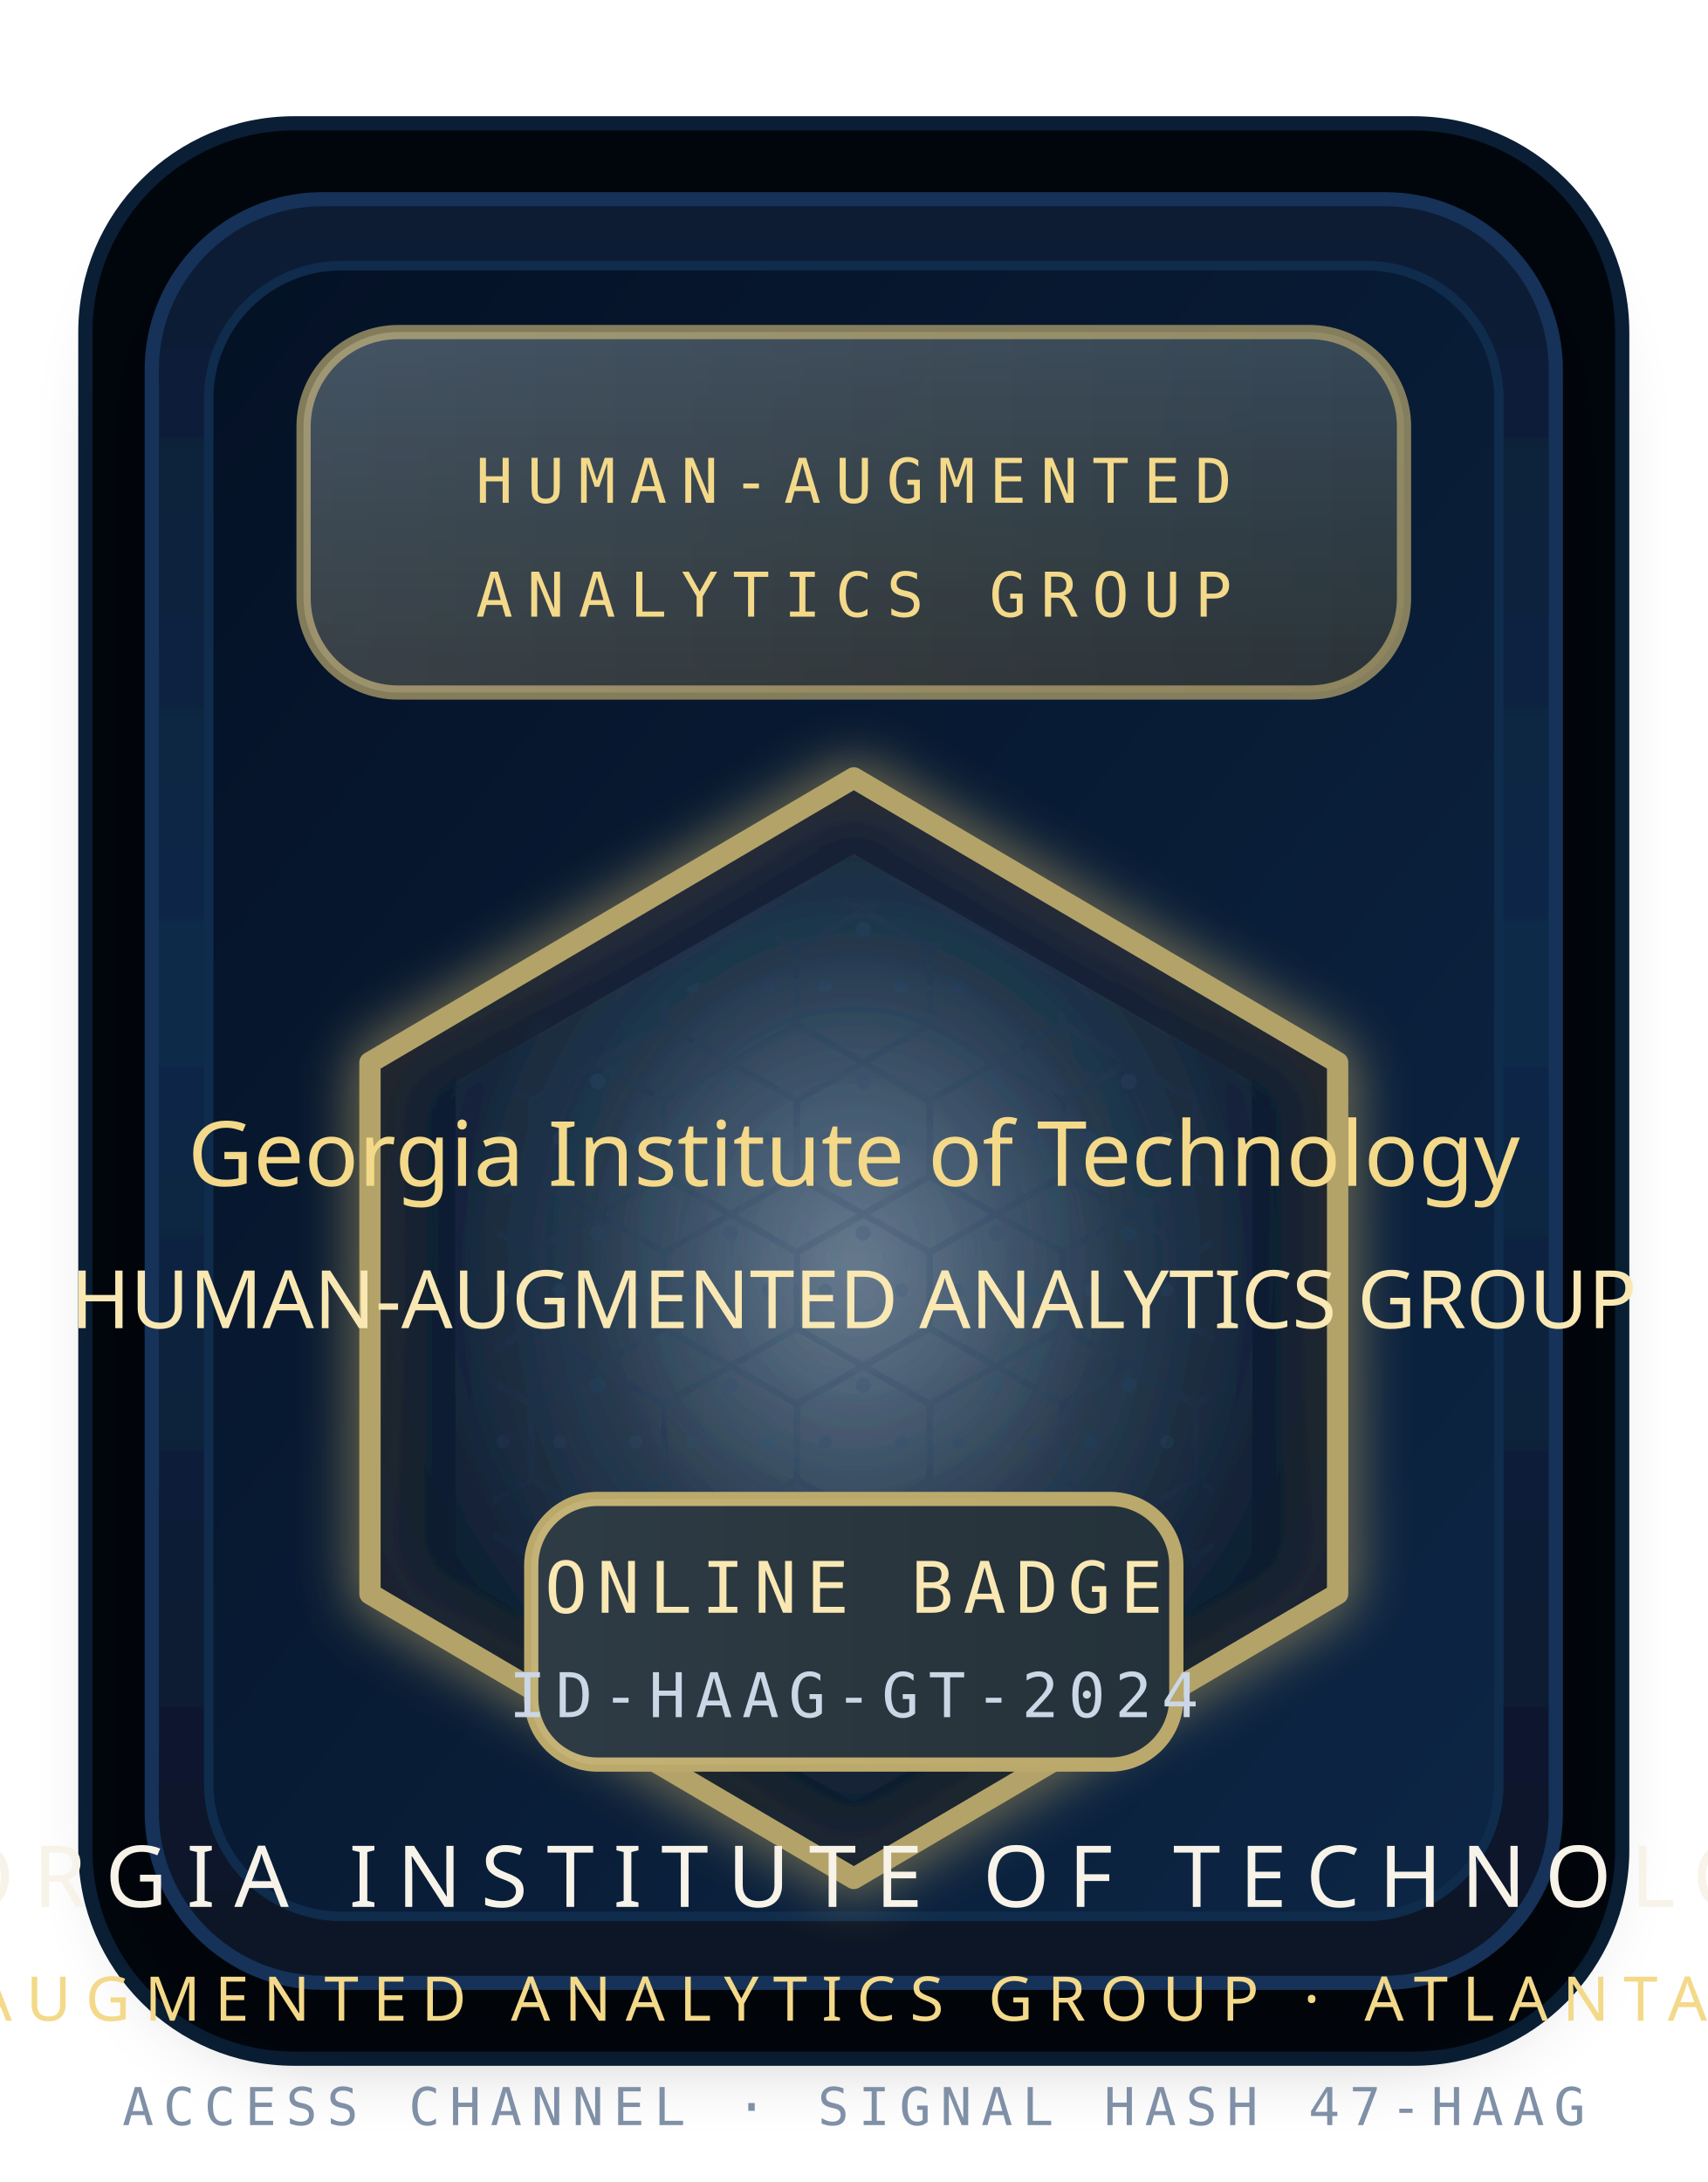
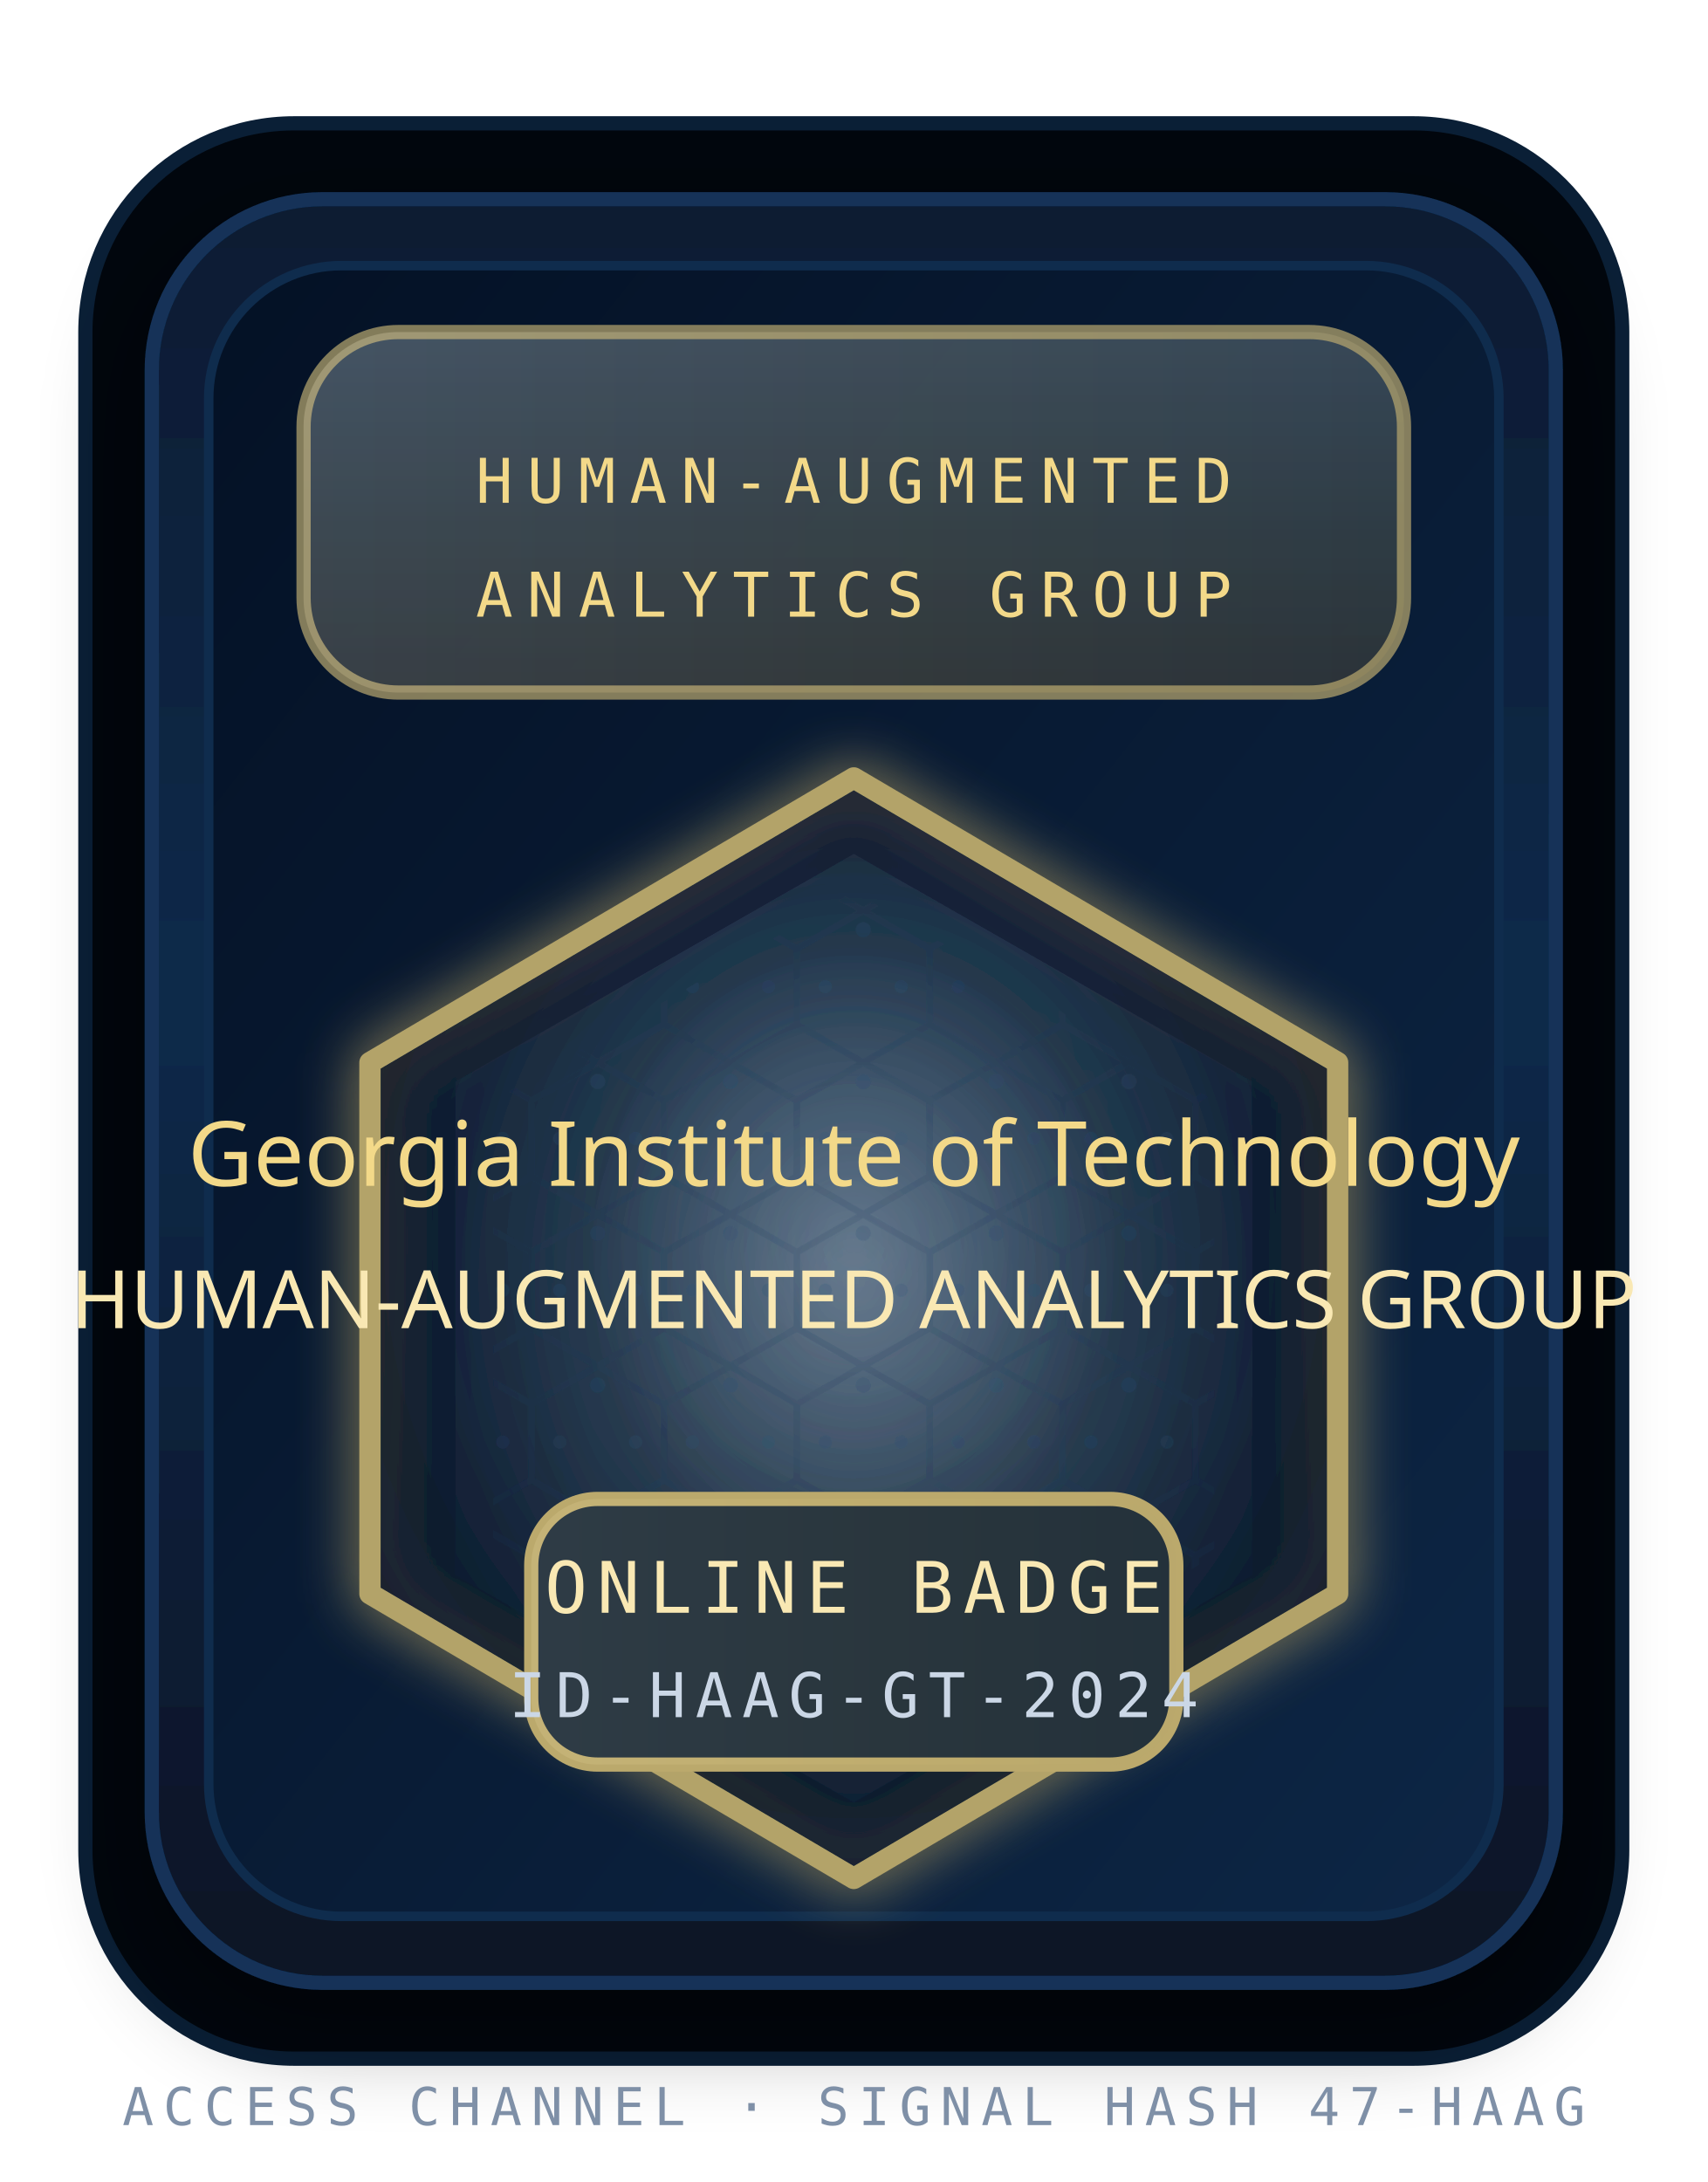
<svg xmlns="http://www.w3.org/2000/svg" width="360" height="460" viewBox="0 0 360 460" role="img" aria-labelledby="title desc">
  <defs>
    <linearGradient id="panelDepth" x1="0%" y1="0%" x2="100%" y2="100%">
      <stop offset="0%" stop-color="#041125" />
      <stop offset="100%" stop-color="#0d2645" />
    </linearGradient>
    <linearGradient id="perimeterGlow" x1="0%" y1="0%" x2="0%" y2="100%">
      <stop offset="0%" stop-color="#0b1b32" />
      <stop offset="45%" stop-color="#0f2a4a" />
      <stop offset="100%" stop-color="#071325" />
    </linearGradient>
    <linearGradient id="goldBand" x1="0%" y1="0%" x2="100%" y2="0%">
      <stop offset="0%" stop-color="#f9e8b3" />
      <stop offset="55%" stop-color="#d9c27a" />
      <stop offset="100%" stop-color="#b3a369" />
    </linearGradient>
    <linearGradient id="headerSheen" x1="0%" y1="0%" x2="0%" y2="100%">
      <stop offset="0%" stop-color="#1a3458" stop-opacity="0.85" />
      <stop offset="60%" stop-color="#0d213a" stop-opacity="0.85" />
      <stop offset="100%" stop-color="#08152a" stop-opacity="0.9" />
    </linearGradient>
    <radialGradient id="aperture" cx="50%" cy="42%" r="60%">
      <stop offset="0%" stop-color="#103253" stop-opacity="0.55" />
      <stop offset="45%" stop-color="#0b2138" stop-opacity="0.85" />
      <stop offset="100%" stop-color="#09182b" stop-opacity="0.95" />
    </radialGradient>
    <radialGradient id="pulse" cx="50%" cy="45%" r="62%">
      <stop offset="0%" stop-color="#ffffff" stop-opacity="0.28" />
      <stop offset="55%" stop-color="#ffffff" stop-opacity="0.1" />
      <stop offset="100%" stop-color="#ffffff" stop-opacity="0" />
    </radialGradient>
    <pattern id="hexCircuit" width="28" height="32" patternUnits="userSpaceOnUse">
      <path d="M14 0 L28 8 L28 24 L14 32 L0 24 L0 8 Z" fill="none" stroke="#1c3b5f" stroke-width="1.4" opacity="0.4" />
      <circle cx="14" cy="4" r="1.6" fill="#285178" opacity="0.55" />
      <circle cx="6" cy="16" r="1.4" fill="#285178" opacity="0.55" />
      <circle cx="22" cy="16" r="1.4" fill="#285178" opacity="0.55" />
    </pattern>
    <filter id="dropShadow" x="-20%" y="-20%" width="140%" height="140%">
      <feDropShadow dx="0" dy="8" stdDeviation="10" flood-color="#000000" flood-opacity="0.45" />
    </filter>
    <filter id="innerGlow" x="-30%" y="-30%" width="160%" height="160%">
      <feGaussianBlur stdDeviation="6" result="blur" />
      <feMerge>
        <feMergeNode in="blur" />
        <feMergeNode in="SourceGraphic" />
      </feMerge>
    </filter>
    <style>
      .sans { font-family: 'Montserrat', 'Segoe UI', sans-serif; }
      .mono { font-family: 'Fira Code', 'Source Code Pro', monospace; letter-spacing: 3px; }
      .mono.tight { letter-spacing: 2px; }
    </style>
  </defs>
  <rect x="18" y="26" width="324" height="408" rx="44" fill="#01060d" stroke="#0a1f36" stroke-width="3" />
  <rect x="32" y="42" width="296" height="376" rx="36" fill="url(#perimeterGlow)" stroke="#123258" stroke-width="3" filter="url(#dropShadow)" />
  <rect x="44" y="56" width="272" height="348" rx="28" fill="url(#panelDepth)" stroke="#0f2c4d" stroke-width="2" />
  <g>
    <rect x="64" y="70" width="232" height="76" rx="20" fill="url(#headerSheen)" stroke="#b9a96f" stroke-opacity="0.7" stroke-width="3" />
    <rect x="64" y="70" width="232" height="76" rx="20" fill="url(#goldBand)" opacity="0.2" />
    <text class="mono" x="180" y="106" font-size="13" fill="#f3d989" text-anchor="middle">HUMAN-AUGMENTED</text>
    <text class="mono" x="180" y="130" font-size="13" fill="#f3d989" text-anchor="middle">ANALYTICS GROUP</text>
  </g>
  <g filter="url(#innerGlow)">
    <path d="M180 164 L282 224 V336 L180 396 L78 336 V224 Z" fill="url(#aperture)" stroke="#b3a369" stroke-width="4.5" stroke-linejoin="round" />
    <path d="M180 180 L264 228 V332 L180 380 L96 332 V228 Z" fill="url(#pulse)" />
    <path d="M180 188 L256 232 V328 L180 372 L104 328 V232 Z" fill="url(#hexCircuit)" opacity="0.35" />
  </g>
  <g aria-label="Georgia Tech Human-Augmented Analytics Group" class="sans" fill="#f3d989" text-anchor="middle">
    <text x="180" y="250" font-size="19" textLength="216" lengthAdjust="spacing">Georgia Institute of Technology</text>
    <text x="180" y="280" font-size="17" fill="#f9e8b3" textLength="216" lengthAdjust="spacing">HUMAN-AUGMENTED ANALYTICS GROUP</text>
  </g>
  <g>
    <rect x="112" y="316" width="136" height="56" rx="14" fill="#0a1d33" stroke="#bba96c" stroke-width="3" />
    <rect x="112" y="316" width="136" height="56" rx="14" fill="url(#goldBand)" opacity="0.15" />
    <text class="mono tight" x="180" y="340" font-size="15" text-anchor="middle" fill="#f9e8b3">ONLINE BADGE</text>
    <text class="mono tight" x="180" y="362" font-size="13" text-anchor="middle" fill="#cbd7e6">ID-HAAG-GT-2024</text>
  </g>
  <g>
-     <text class="sans" x="50%" y="402" font-size="18" fill="#f7f3e9" text-anchor="middle" letter-spacing="4">GEORGIA INSTITUTE OF TECHNOLOGY</text>
-     <text class="sans" x="50%" y="426" font-size="13" fill="#f3d989" text-anchor="middle" letter-spacing="3">HUMAN-AUGMENTED ANALYTICS GROUP · ATLANTA CAMPUS</text>
    <text class="mono tight" x="50%" y="448" font-size="11" fill="#7f90a7" text-anchor="middle">ACCESS CHANNEL · SIGNAL HASH 47-HAAG</text>
  </g>
</svg>
